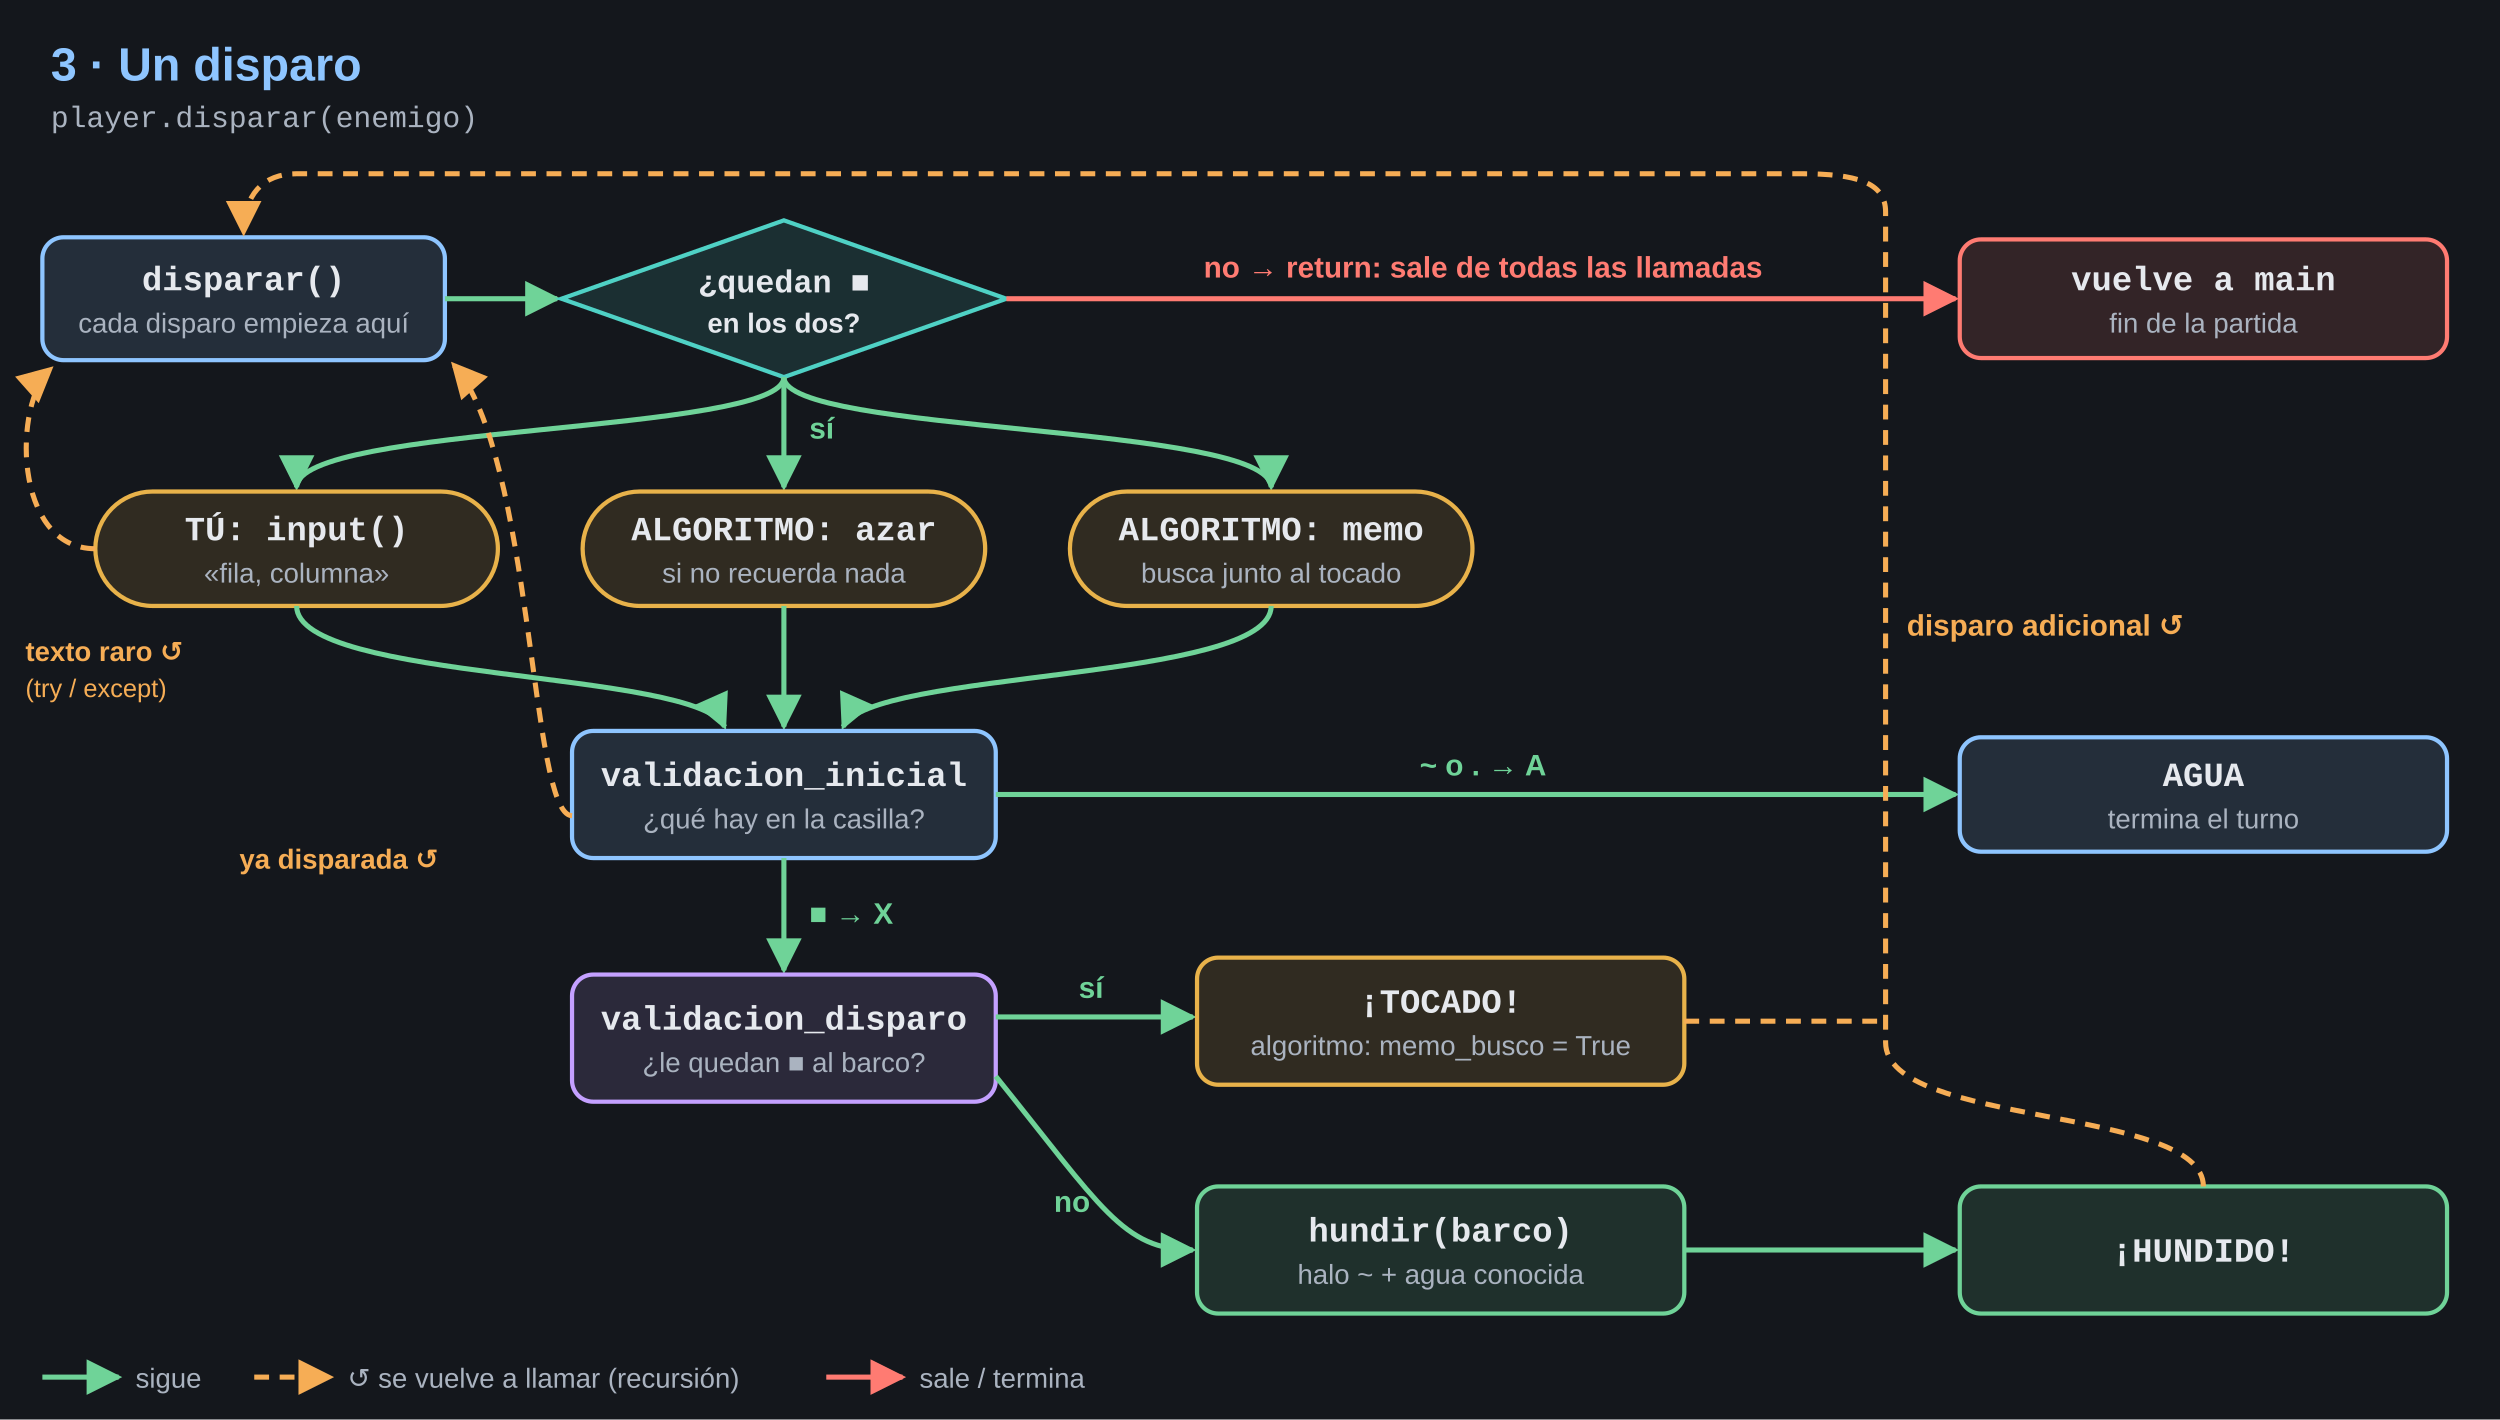
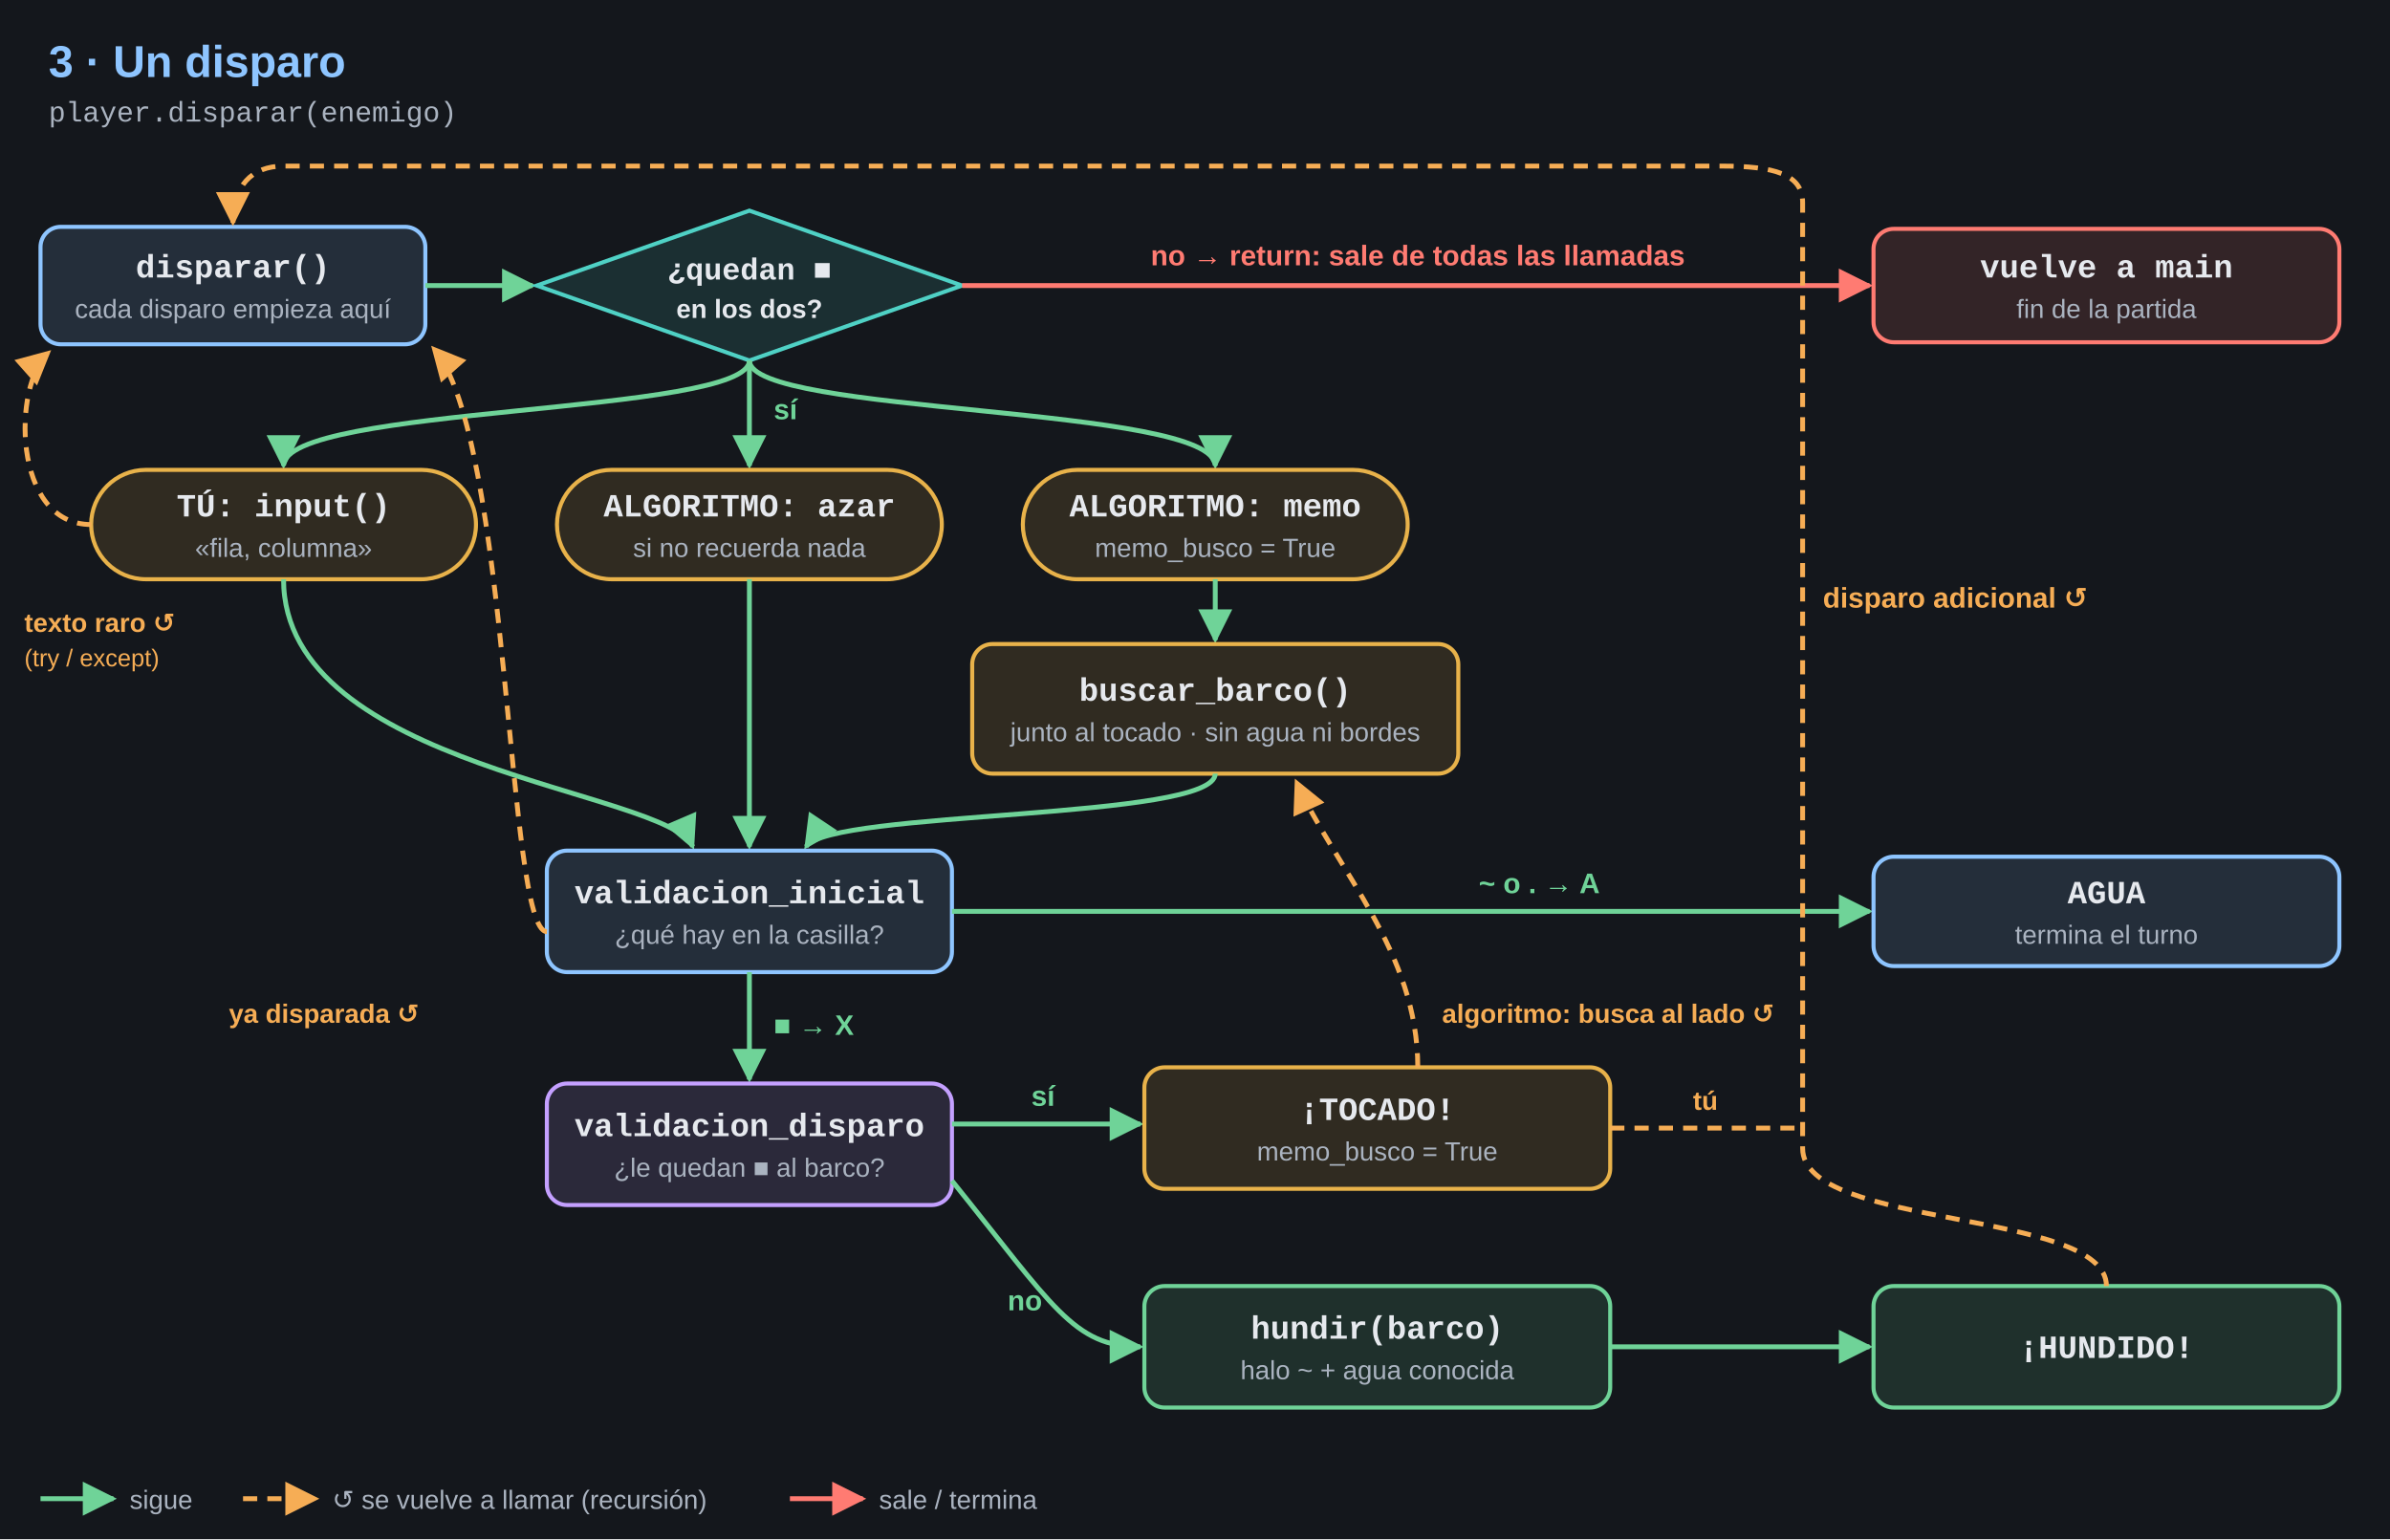
- <svg xmlns="http://www.w3.org/2000/svg" viewBox="0 0 1180 670" width="1180" height="670">
-   <rect width="1180" height="670" fill="#14171c" />
+ <svg xmlns="http://www.w3.org/2000/svg" viewBox="0 0 1180 760" width="1180" height="760">
+   <rect width="1180" height="760" fill="#14171c" />
  <defs>
    <marker id="dv" viewBox="0 0 10 10" refX="9" refY="5" markerWidth="7" markerHeight="7" orient="auto-start-reverse">
      <path d="M0,0 L10,5 L0,10 z" fill="#6fd398" />
    </marker>
    <marker id="dn" viewBox="0 0 10 10" refX="9" refY="5" markerWidth="7" markerHeight="7" orient="auto-start-reverse">
      <path d="M0,0 L10,5 L0,10 z" fill="#f6ad55" />
    </marker>
    <marker id="dr" viewBox="0 0 10 10" refX="9" refY="5" markerWidth="7" markerHeight="7" orient="auto-start-reverse">
      <path d="M0,0 L10,5 L0,10 z" fill="#ff7b72" />
    </marker>
    <marker id="dg" viewBox="0 0 10 10" refX="9" refY="5" markerWidth="7" markerHeight="7" orient="auto-start-reverse">
      <path d="M0,0 L10,5 L0,10 z" fill="#aab3c0" />
    </marker>
  </defs>
  <text x="24" y="38" text-anchor="start" fill="#8ec5ff" font-family="Segoe UI,Calibri,Arial,sans-serif" font-size="22" font-weight="700">3 · Un disparo</text>
  <text x="24" y="60" text-anchor="start" fill="#aab3c0" font-family="Consolas,Courier New,monospace" font-size="14" font-weight="400">player.disparar(enemigo)</text>
  <rect x="20" y="112" width="190" height="58" rx="10" fill="#8ec5ff22" stroke="#8ec5ff" stroke-width="2" />
  <text x="115.0" y="137.0" text-anchor="middle" fill="#e6e9ee" font-family="Consolas,Courier New,monospace" font-size="16" font-weight="700">disparar()</text>
  <text x="115.0" y="157.0" text-anchor="middle" fill="#aab3c0" font-family="Segoe UI,Calibri,Arial,sans-serif" font-size="13" font-weight="400">cada disparo empieza aquí</text>
  <path d="M210,141 H263" fill="none" stroke="#6fd398" stroke-width="2.4" marker-end="url(#dv)" />
  <polygon points="370.0,104 475,141.0 370.0,178 265,141.0" fill="#4fd1c522" stroke="#4fd1c5" stroke-width="2" />
  <text x="370" y="138" text-anchor="middle" fill="#e6e9ee" font-family="Consolas,Courier New,monospace" font-size="15" font-weight="700">¿quedan ■</text>
  <text x="370" y="157" text-anchor="middle" fill="#e6e9ee" font-family="Segoe UI,Calibri,Arial,sans-serif" font-size="13" font-weight="700">en los dos?</text>
  <path d="M475,141 H923" fill="none" stroke="#ff7b72" stroke-width="2.4" marker-end="url(#dr)" />
  <text x="700" y="131" text-anchor="middle" fill="#ff7b72" font-family="Segoe UI,Calibri,Arial,sans-serif" font-size="14" font-weight="600">no → return: sale de todas las llamadas</text>
  <rect x="925" y="113" width="230" height="56" rx="10" fill="#ff7b7222" stroke="#ff7b72" stroke-width="2" />
  <text x="1040.0" y="137.0" text-anchor="middle" fill="#e6e9ee" font-family="Consolas,Courier New,monospace" font-size="16" font-weight="700">vuelve a main</text>
  <text x="1040.0" y="157.0" text-anchor="middle" fill="#aab3c0" font-family="Segoe UI,Calibri,Arial,sans-serif" font-size="13" font-weight="400">fin de la partida</text>
  <path d="M370,178 C370,205 140,200 140,230" fill="none" stroke="#6fd398" stroke-width="2.4" marker-end="url(#dv)" />
  <path d="M370,178 V230" fill="none" stroke="#6fd398" stroke-width="2.4" marker-end="url(#dv)" />
  <text x="382" y="207" text-anchor="start" fill="#6fd398" font-family="Segoe UI,Calibri,Arial,sans-serif" font-size="14" font-weight="600">sí</text>
  <path d="M370,178 C370,205 600,200 600,230" fill="none" stroke="#6fd398" stroke-width="2.4" marker-end="url(#dv)" />
  <rect x="45" y="232" width="190" height="54" rx="27.0" fill="#e8b24a22" stroke="#e8b24a" stroke-width="2" />
  <text x="140.0" y="255.0" text-anchor="middle" fill="#e6e9ee" font-family="Consolas,Courier New,monospace" font-size="16" font-weight="700">TÚ: input()</text>
  <text x="140.0" y="275.0" text-anchor="middle" fill="#aab3c0" font-family="Segoe UI,Calibri,Arial,sans-serif" font-size="13" font-weight="400">«fila, columna»</text>
  <rect x="275" y="232" width="190" height="54" rx="27.0" fill="#e8b24a22" stroke="#e8b24a" stroke-width="2" />
  <text x="370.0" y="255.0" text-anchor="middle" fill="#e6e9ee" font-family="Consolas,Courier New,monospace" font-size="16" font-weight="700">ALGORITMO: azar</text>
  <text x="370.0" y="275.0" text-anchor="middle" fill="#aab3c0" font-family="Segoe UI,Calibri,Arial,sans-serif" font-size="13" font-weight="400">si no recuerda nada</text>
  <rect x="505" y="232" width="190" height="54" rx="27.0" fill="#e8b24a22" stroke="#e8b24a" stroke-width="2" />
  <text x="600.0" y="255.0" text-anchor="middle" fill="#e6e9ee" font-family="Consolas,Courier New,monospace" font-size="16" font-weight="700">ALGORITMO: memo</text>
-   <text x="600.0" y="275.0" text-anchor="middle" fill="#aab3c0" font-family="Segoe UI,Calibri,Arial,sans-serif" font-size="13" font-weight="400">busca junto al tocado</text>
+   <text x="600.0" y="275.0" text-anchor="middle" fill="#aab3c0" font-family="Segoe UI,Calibri,Arial,sans-serif" font-size="13" font-weight="400">memo_busco = True</text>
  <path d="M45,259 C6,259 6,190 24,174" fill="none" stroke="#f6ad55" stroke-width="2.4" stroke-dasharray="7 5" marker-end="url(#dn)" />
  <text x="12" y="312" text-anchor="start" fill="#f6ad55" font-family="Segoe UI,Calibri,Arial,sans-serif" font-size="13" font-weight="600">texto raro ↺</text>
  <text x="12" y="329" text-anchor="start" fill="#f6ad55" font-family="Segoe UI,Calibri,Arial,sans-serif" font-size="12" font-weight="400">(try / except)</text>
-   <path d="M140,286 C140,322 330,316 342,343" fill="none" stroke="#6fd398" stroke-width="2.4" marker-end="url(#dv)" />
-   <path d="M370,286 V343" fill="none" stroke="#6fd398" stroke-width="2.4" marker-end="url(#dv)" />
-   <path d="M600,286 C600,322 410,316 398,343" fill="none" stroke="#6fd398" stroke-width="2.4" marker-end="url(#dv)" />
-   <rect x="270" y="345" width="200" height="60" rx="10" fill="#8ec5ff22" stroke="#8ec5ff" stroke-width="2" />
-   <text x="370.0" y="371.0" text-anchor="middle" fill="#e6e9ee" font-family="Consolas,Courier New,monospace" font-size="16" font-weight="700">validacion_inicial</text>
-   <text x="370.0" y="391.0" text-anchor="middle" fill="#aab3c0" font-family="Segoe UI,Calibri,Arial,sans-serif" font-size="13" font-weight="400">¿qué hay en la casilla?</text>
-   <path d="M270,385 C250,385 252,215 214,172" fill="none" stroke="#f6ad55" stroke-width="2.4" stroke-dasharray="7 5" marker-end="url(#dn)" />
-   <text x="160" y="410" text-anchor="middle" fill="#f6ad55" font-family="Segoe UI,Calibri,Arial,sans-serif" font-size="13" font-weight="600">ya disparada ↺</text>
-   <path d="M470,375 H923" fill="none" stroke="#6fd398" stroke-width="2.4" marker-end="url(#dv)" />
-   <text x="700" y="366" text-anchor="middle" fill="#6fd398" font-family="Segoe UI,Calibri,Arial,sans-serif" font-size="14" font-weight="600">~  o  .   →   A</text>
-   <rect x="925" y="348" width="230" height="54" rx="10" fill="#8ec5ff22" stroke="#8ec5ff" stroke-width="2" />
-   <text x="1040.0" y="371.0" text-anchor="middle" fill="#e6e9ee" font-family="Consolas,Courier New,monospace" font-size="16" font-weight="700">AGUA</text>
-   <text x="1040.0" y="391.0" text-anchor="middle" fill="#aab3c0" font-family="Segoe UI,Calibri,Arial,sans-serif" font-size="13" font-weight="400">termina el turno</text>
-   <path d="M370,405 V458" fill="none" stroke="#6fd398" stroke-width="2.4" marker-end="url(#dv)" />
-   <text x="382" y="436" text-anchor="start" fill="#6fd398" font-family="Segoe UI,Calibri,Arial,sans-serif" font-size="14" font-weight="600">■  →  X</text>
-   <rect x="270" y="460" width="200" height="60" rx="10" fill="#c4a0ff22" stroke="#c4a0ff" stroke-width="2" />
-   <text x="370.0" y="486.0" text-anchor="middle" fill="#e6e9ee" font-family="Consolas,Courier New,monospace" font-size="16" font-weight="700">validacion_disparo</text>
-   <text x="370.0" y="506.0" text-anchor="middle" fill="#aab3c0" font-family="Segoe UI,Calibri,Arial,sans-serif" font-size="13" font-weight="400">¿le quedan ■ al barco?</text>
-   <path d="M470,480 H563" fill="none" stroke="#6fd398" stroke-width="2.4" marker-end="url(#dv)" />
-   <text x="515" y="471" text-anchor="middle" fill="#6fd398" font-family="Segoe UI,Calibri,Arial,sans-serif" font-size="14" font-weight="600">sí</text>
-   <rect x="565" y="452" width="230" height="60" rx="10" fill="#e8b24a22" stroke="#e8b24a" stroke-width="2" />
-   <text x="680.0" y="478.0" text-anchor="middle" fill="#e6e9ee" font-family="Consolas,Courier New,monospace" font-size="16" font-weight="700">¡TOCADO!</text>
-   <text x="680.0" y="498.0" text-anchor="middle" fill="#aab3c0" font-family="Segoe UI,Calibri,Arial,sans-serif" font-size="13" font-weight="400">algoritmo: memo_busco = True</text>
-   <path d="M470,508 C520,570 530,590 563,590" fill="none" stroke="#6fd398" stroke-width="2.4" marker-end="url(#dv)" />
-   <text x="506" y="572" text-anchor="middle" fill="#6fd398" font-family="Segoe UI,Calibri,Arial,sans-serif" font-size="14" font-weight="600">no</text>
-   <rect x="565" y="560" width="230" height="60" rx="10" fill="#6fd39822" stroke="#6fd398" stroke-width="2" />
-   <text x="680.0" y="586.0" text-anchor="middle" fill="#e6e9ee" font-family="Consolas,Courier New,monospace" font-size="16" font-weight="700">hundir(barco)</text>
-   <text x="680.0" y="606.0" text-anchor="middle" fill="#aab3c0" font-family="Segoe UI,Calibri,Arial,sans-serif" font-size="13" font-weight="400">halo ~ + agua conocida</text>
-   <rect x="925" y="560" width="230" height="60" rx="10" fill="#6fd39822" stroke="#6fd398" stroke-width="2" />
-   <text x="1040.0" y="595.5" text-anchor="middle" fill="#e6e9ee" font-family="Consolas,Courier New,monospace" font-size="16" font-weight="700">¡HUNDIDO!</text>
-   <path d="M795,590 H923" fill="none" stroke="#6fd398" stroke-width="2.4" marker-end="url(#dv)" />
-   <path d="M795,482 H890" fill="none" stroke="#f6ad55" stroke-width="2.4" stroke-dasharray="7 5" />
-   <path d="M1040,560 C1040,522 890,532 890,492 V100 C890,86 876,82 850,82 H140 C124,82 115,92 115,110" fill="none" stroke="#f6ad55" stroke-width="2.4" stroke-dasharray="7 5" marker-end="url(#dn)" />
+   <path d="M600,286 V316" fill="none" stroke="#6fd398" stroke-width="2.4" marker-end="url(#dv)" />
+   <rect x="480" y="318" width="240" height="64" rx="10" fill="#e8b24a22" stroke="#e8b24a" stroke-width="2" />
+   <text x="600.0" y="346.0" text-anchor="middle" fill="#e6e9ee" font-family="Consolas,Courier New,monospace" font-size="16" font-weight="700">buscar_barco()</text>
+   <text x="600.0" y="366.0" text-anchor="middle" fill="#aab3c0" font-family="Segoe UI,Calibri,Arial,sans-serif" font-size="13" font-weight="400">junto al tocado · sin agua ni bordes</text>
+   <path d="M140,286 C140,380 330,390 342,418" fill="none" stroke="#6fd398" stroke-width="2.4" marker-end="url(#dv)" />
+   <path d="M370,286 V418" fill="none" stroke="#6fd398" stroke-width="2.4" marker-end="url(#dv)" />
+   <path d="M600,382 C600,405 410,400 398,418" fill="none" stroke="#6fd398" stroke-width="2.4" marker-end="url(#dv)" />
+   <rect x="270" y="420" width="200" height="60" rx="10" fill="#8ec5ff22" stroke="#8ec5ff" stroke-width="2" />
+   <text x="370.0" y="446.0" text-anchor="middle" fill="#e6e9ee" font-family="Consolas,Courier New,monospace" font-size="16" font-weight="700">validacion_inicial</text>
+   <text x="370.0" y="466.0" text-anchor="middle" fill="#aab3c0" font-family="Segoe UI,Calibri,Arial,sans-serif" font-size="13" font-weight="400">¿qué hay en la casilla?</text>
+   <path d="M270,460 C250,460 252,215 214,172" fill="none" stroke="#f6ad55" stroke-width="2.4" stroke-dasharray="7 5" marker-end="url(#dn)" />
+   <text x="160" y="505" text-anchor="middle" fill="#f6ad55" font-family="Segoe UI,Calibri,Arial,sans-serif" font-size="13" font-weight="600">ya disparada ↺</text>
+   <path d="M470,450 H923" fill="none" stroke="#6fd398" stroke-width="2.4" marker-end="url(#dv)" />
+   <text x="760" y="441" text-anchor="middle" fill="#6fd398" font-family="Segoe UI,Calibri,Arial,sans-serif" font-size="14" font-weight="600">~  o  .   →   A</text>
+   <rect x="925" y="423" width="230" height="54" rx="10" fill="#8ec5ff22" stroke="#8ec5ff" stroke-width="2" />
+   <text x="1040.0" y="446.0" text-anchor="middle" fill="#e6e9ee" font-family="Consolas,Courier New,monospace" font-size="16" font-weight="700">AGUA</text>
+   <text x="1040.0" y="466.0" text-anchor="middle" fill="#aab3c0" font-family="Segoe UI,Calibri,Arial,sans-serif" font-size="13" font-weight="400">termina el turno</text>
+   <path d="M370,480 V533" fill="none" stroke="#6fd398" stroke-width="2.4" marker-end="url(#dv)" />
+   <text x="382" y="511" text-anchor="start" fill="#6fd398" font-family="Segoe UI,Calibri,Arial,sans-serif" font-size="14" font-weight="600">■  →  X</text>
+   <rect x="270" y="535" width="200" height="60" rx="10" fill="#c4a0ff22" stroke="#c4a0ff" stroke-width="2" />
+   <text x="370.0" y="561.0" text-anchor="middle" fill="#e6e9ee" font-family="Consolas,Courier New,monospace" font-size="16" font-weight="700">validacion_disparo</text>
+   <text x="370.0" y="581.0" text-anchor="middle" fill="#aab3c0" font-family="Segoe UI,Calibri,Arial,sans-serif" font-size="13" font-weight="400">¿le quedan ■ al barco?</text>
+   <path d="M470,555 H563" fill="none" stroke="#6fd398" stroke-width="2.4" marker-end="url(#dv)" />
+   <text x="515" y="546" text-anchor="middle" fill="#6fd398" font-family="Segoe UI,Calibri,Arial,sans-serif" font-size="14" font-weight="600">sí</text>
+   <rect x="565" y="527" width="230" height="60" rx="10" fill="#e8b24a22" stroke="#e8b24a" stroke-width="2" />
+   <text x="680.0" y="553.0" text-anchor="middle" fill="#e6e9ee" font-family="Consolas,Courier New,monospace" font-size="16" font-weight="700">¡TOCADO!</text>
+   <text x="680.0" y="573.0" text-anchor="middle" fill="#aab3c0" font-family="Segoe UI,Calibri,Arial,sans-serif" font-size="13" font-weight="400">memo_busco = True</text>
+   <path d="M470,583 C520,645 530,665 563,665" fill="none" stroke="#6fd398" stroke-width="2.4" marker-end="url(#dv)" />
+   <text x="506" y="647" text-anchor="middle" fill="#6fd398" font-family="Segoe UI,Calibri,Arial,sans-serif" font-size="14" font-weight="600">no</text>
+   <rect x="565" y="635" width="230" height="60" rx="10" fill="#6fd39822" stroke="#6fd398" stroke-width="2" />
+   <text x="680.0" y="661.0" text-anchor="middle" fill="#e6e9ee" font-family="Consolas,Courier New,monospace" font-size="16" font-weight="700">hundir(barco)</text>
+   <text x="680.0" y="681.0" text-anchor="middle" fill="#aab3c0" font-family="Segoe UI,Calibri,Arial,sans-serif" font-size="13" font-weight="400">halo ~ + agua conocida</text>
+   <rect x="925" y="635" width="230" height="60" rx="10" fill="#6fd39822" stroke="#6fd398" stroke-width="2" />
+   <text x="1040.0" y="670.5" text-anchor="middle" fill="#e6e9ee" font-family="Consolas,Courier New,monospace" font-size="16" font-weight="700">¡HUNDIDO!</text>
+   <path d="M795,665 H923" fill="none" stroke="#6fd398" stroke-width="2.4" marker-end="url(#dv)" />
+   <path d="M700,527 C700,470 660,430 640,386" fill="none" stroke="#f6ad55" stroke-width="2.4" stroke-dasharray="7 5" marker-end="url(#dn)" />
+   <text x="712" y="505" text-anchor="start" fill="#f6ad55" font-family="Segoe UI,Calibri,Arial,sans-serif" font-size="13" font-weight="600">algoritmo: busca al lado ↺</text>
+   <path d="M795,557 H890" fill="none" stroke="#f6ad55" stroke-width="2.4" stroke-dasharray="7 5" />
+   <text x="842" y="548" text-anchor="middle" fill="#f6ad55" font-family="Segoe UI,Calibri,Arial,sans-serif" font-size="13" font-weight="600">tú</text>
+   <path d="M1040,635 C1040,597 890,607 890,567 V100 C890,86 876,82 850,82 H140 C124,82 115,92 115,110" fill="none" stroke="#f6ad55" stroke-width="2.4" stroke-dasharray="7 5" marker-end="url(#dn)" />
  <text x="900" y="300" text-anchor="start" fill="#f6ad55" font-family="Segoe UI,Calibri,Arial,sans-serif" font-size="14" font-weight="600">disparo adicional ↺</text>
-   <path d="M20,650 h36" fill="none" stroke="#6fd398" stroke-width="2.4" marker-end="url(#dv)" />
-   <text x="64" y="655" text-anchor="start" fill="#aab3c0" font-family="Segoe UI,Calibri,Arial,sans-serif" font-size="13" font-weight="400">sigue</text>
-   <path d="M120,650 h36" fill="none" stroke="#f6ad55" stroke-width="2.4" stroke-dasharray="7 5" marker-end="url(#dn)" />
-   <text x="164" y="655" text-anchor="start" fill="#aab3c0" font-family="Segoe UI,Calibri,Arial,sans-serif" font-size="13" font-weight="400">↺ se vuelve a llamar (recursión)</text>
-   <path d="M390,650 h36" fill="none" stroke="#ff7b72" stroke-width="2.4" marker-end="url(#dr)" />
-   <text x="434" y="655" text-anchor="start" fill="#aab3c0" font-family="Segoe UI,Calibri,Arial,sans-serif" font-size="13" font-weight="400">sale / termina</text>
+   <path d="M20,740 h36" fill="none" stroke="#6fd398" stroke-width="2.4" marker-end="url(#dv)" />
+   <text x="64" y="745" text-anchor="start" fill="#aab3c0" font-family="Segoe UI,Calibri,Arial,sans-serif" font-size="13" font-weight="400">sigue</text>
+   <path d="M120,740 h36" fill="none" stroke="#f6ad55" stroke-width="2.4" stroke-dasharray="7 5" marker-end="url(#dn)" />
+   <text x="164" y="745" text-anchor="start" fill="#aab3c0" font-family="Segoe UI,Calibri,Arial,sans-serif" font-size="13" font-weight="400">↺ se vuelve a llamar (recursión)</text>
+   <path d="M390,740 h36" fill="none" stroke="#ff7b72" stroke-width="2.4" marker-end="url(#dr)" />
+   <text x="434" y="745" text-anchor="start" fill="#aab3c0" font-family="Segoe UI,Calibri,Arial,sans-serif" font-size="13" font-weight="400">sale / termina</text>
</svg>
